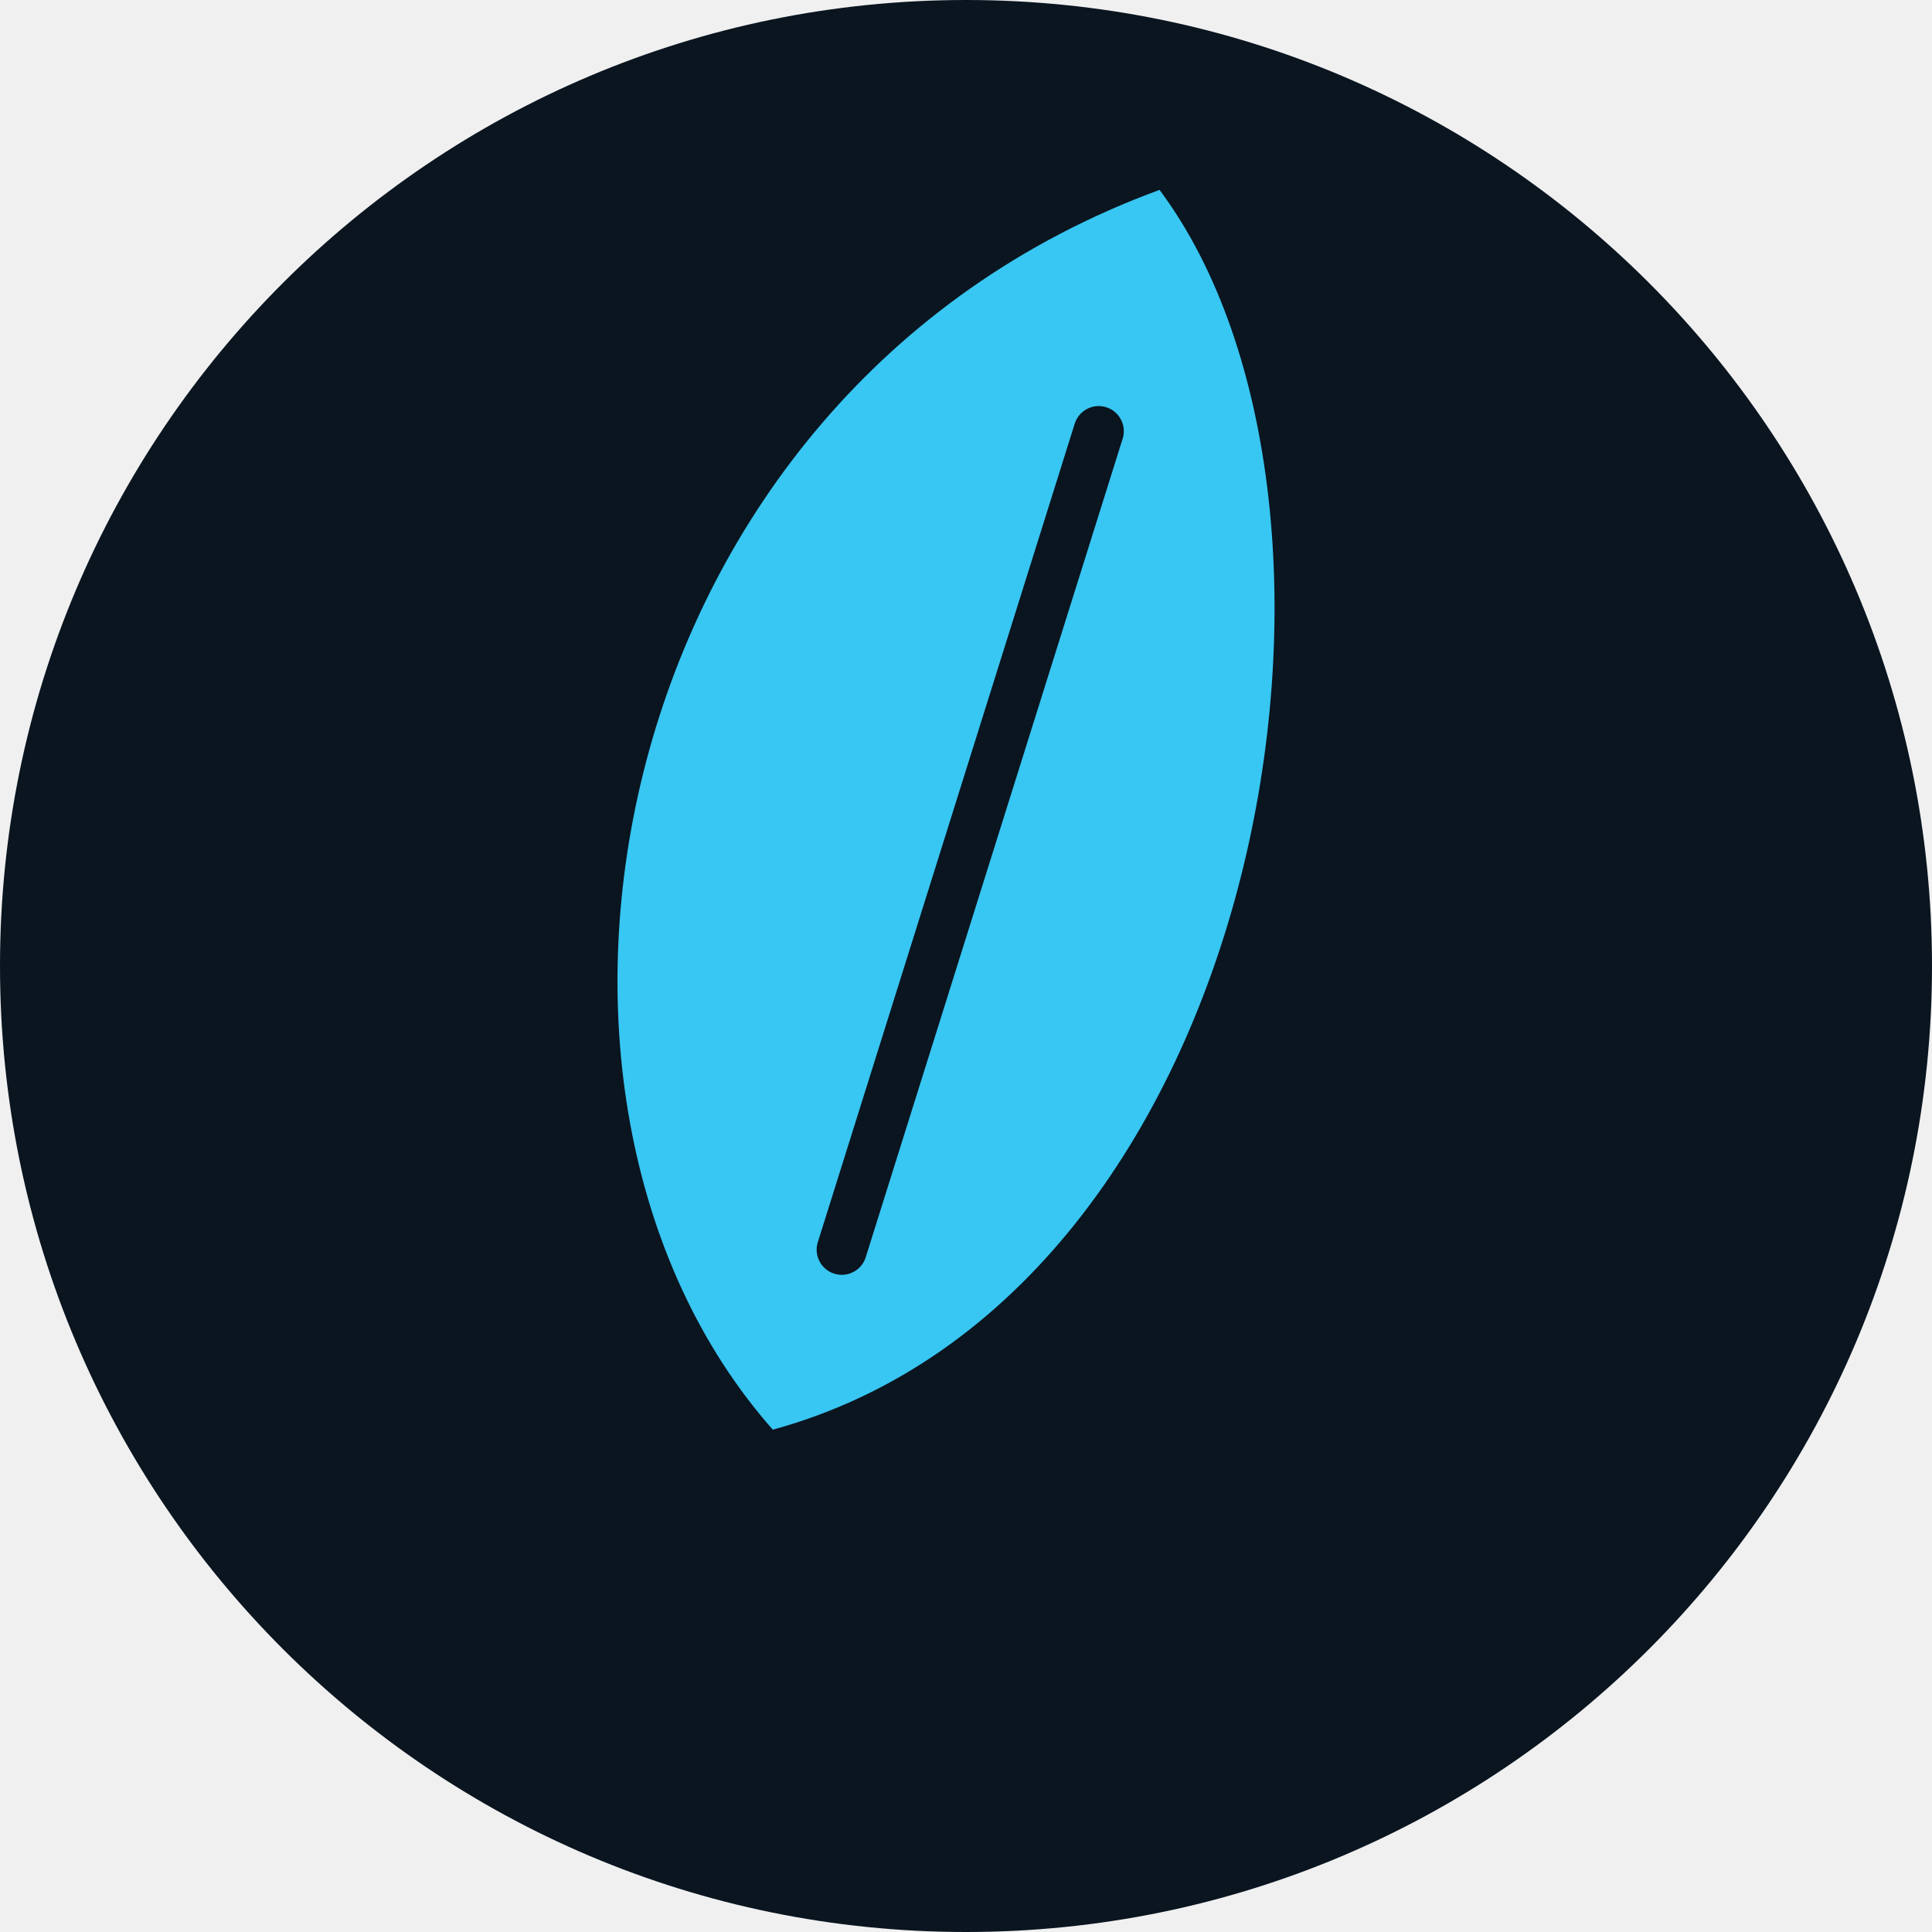
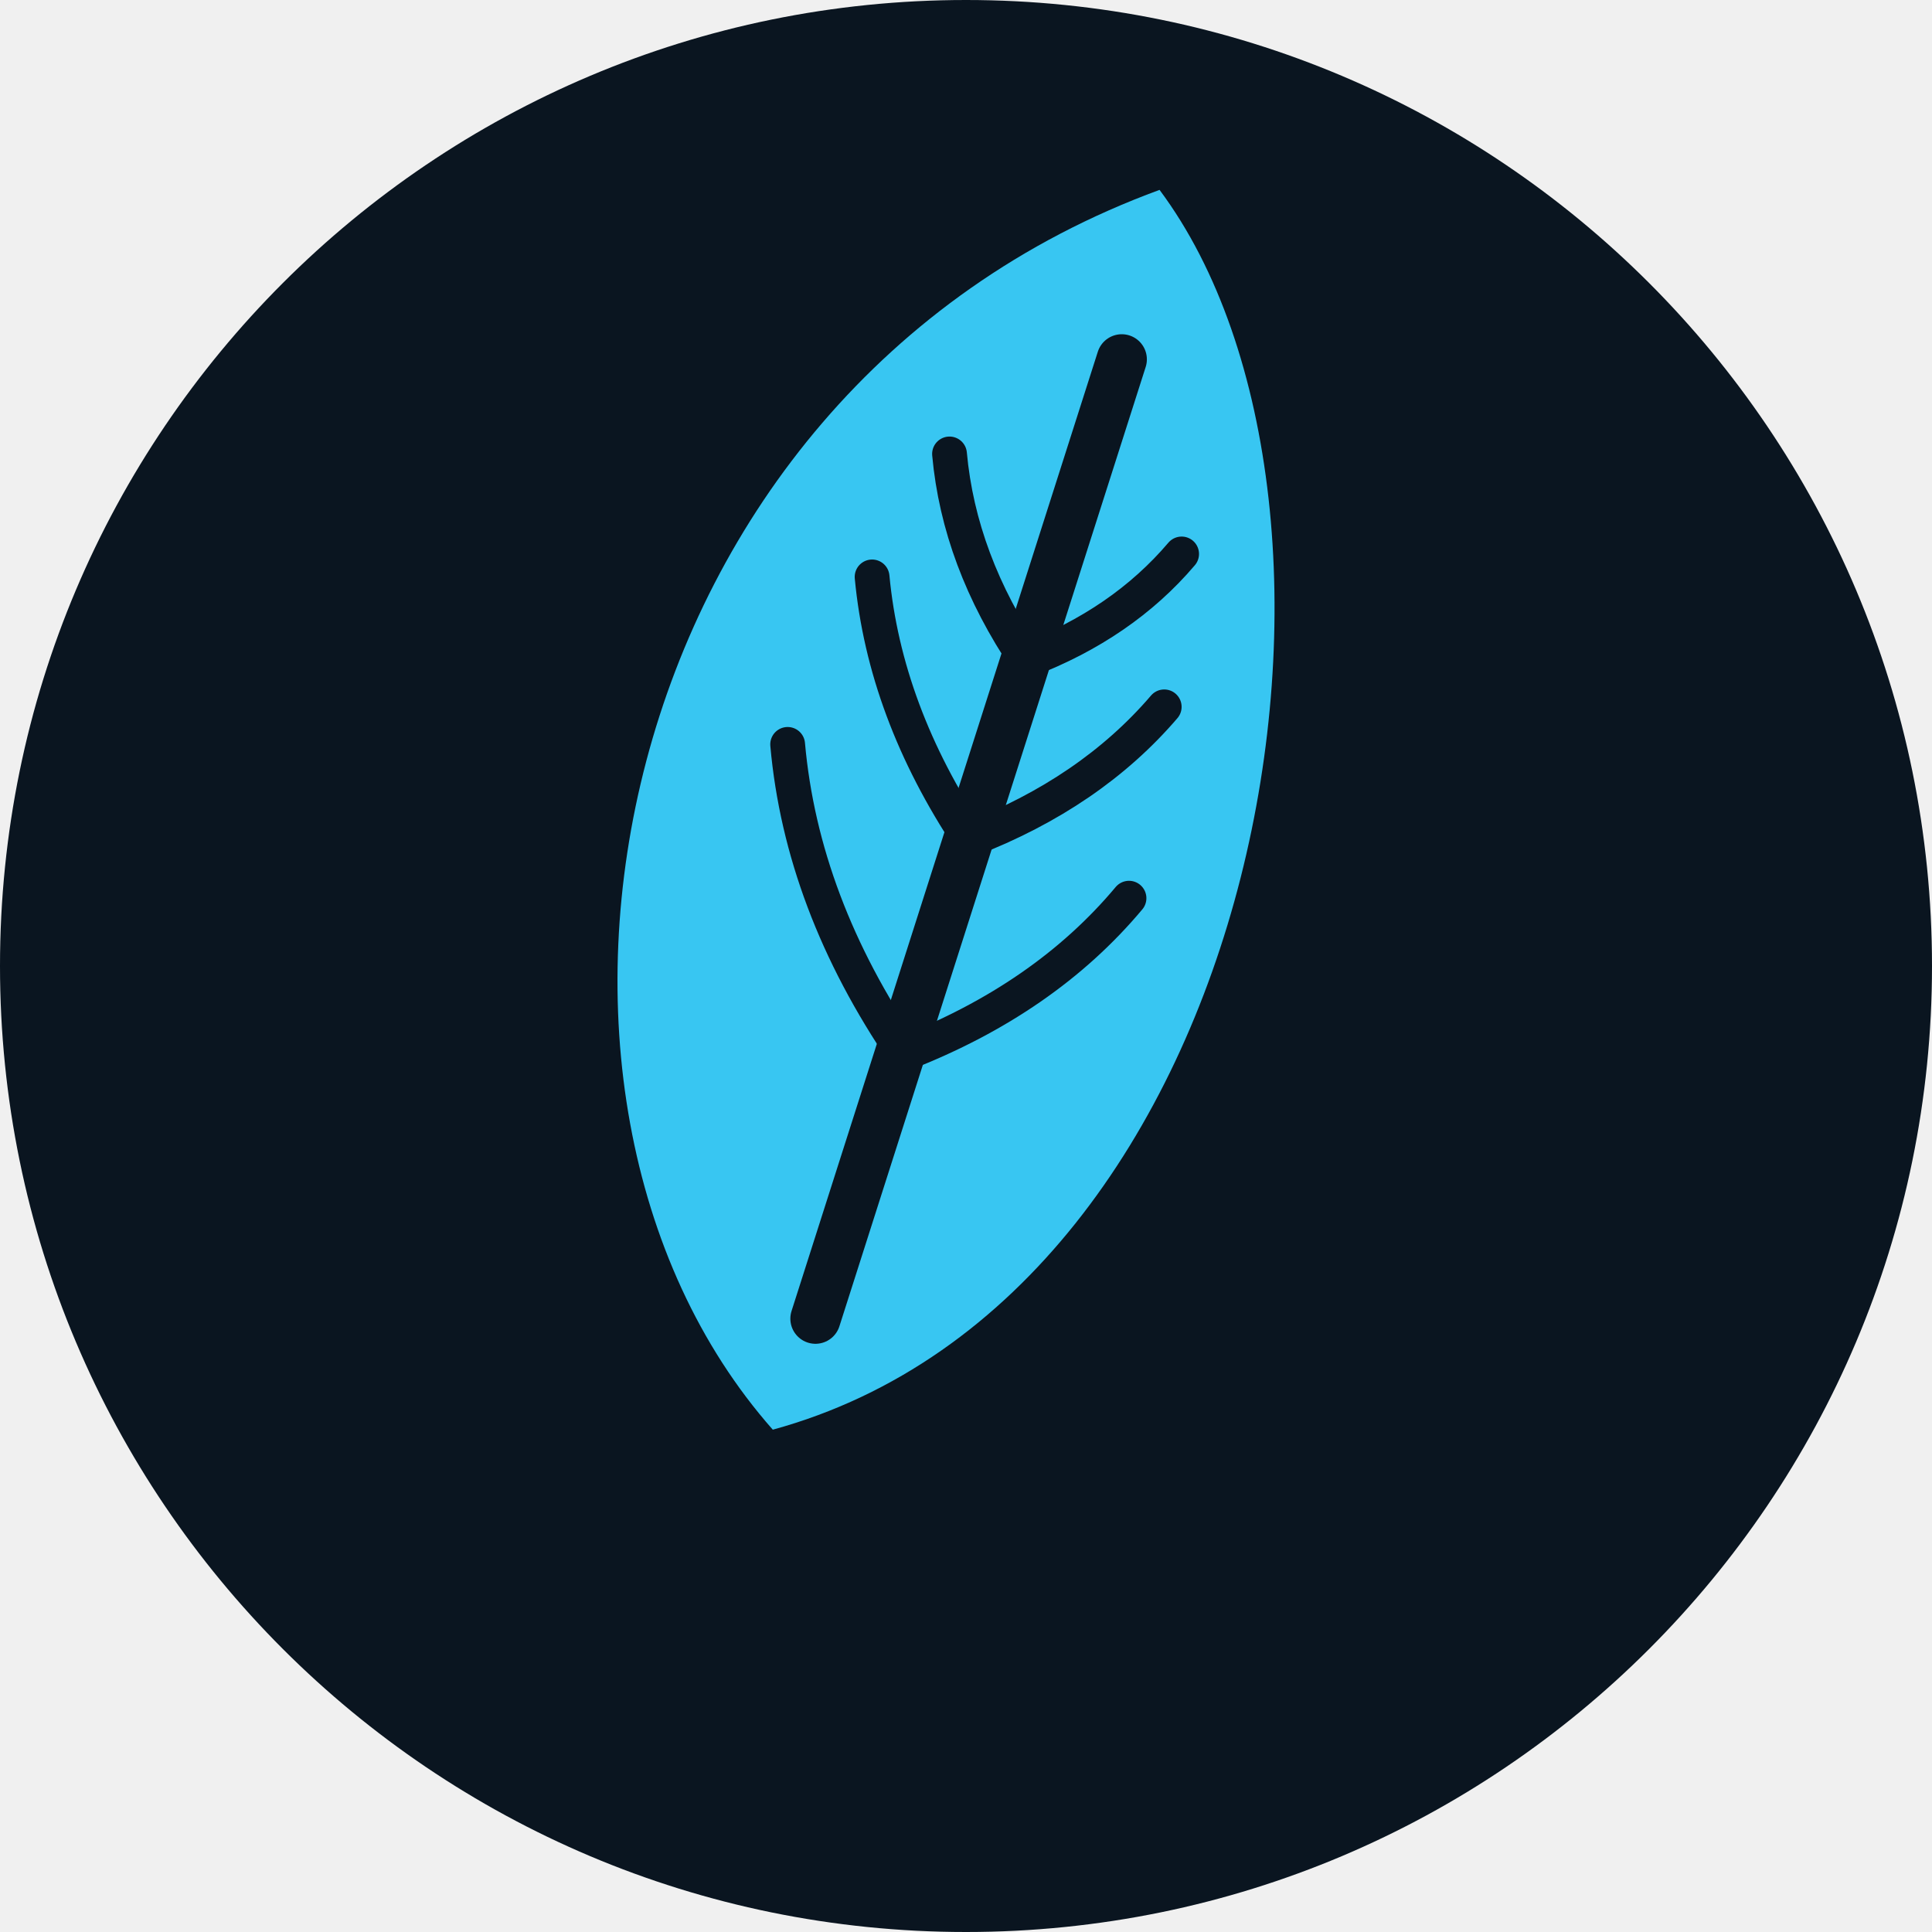
<svg xmlns="http://www.w3.org/2000/svg" viewBox="0 0 100 100">
  <circle cx="50.0" cy="50.0" r="50.0" fill="#0A1520" />
-   <path transform="translate(40.0 74.0) rotate(-22)" d="M0 0 C -7.7 -21.8 11.9 -53.0 42.6 -52.0 C 47.8 -32.2 26.4 3.1 0 0 Z" fill="#38C6F2" />
-   <path transform="translate(40.0 74.0) rotate(-22)" d="M6.8 -7.3 L35.0 -41.6" fill="none" stroke="#0A1520" stroke-width="2.6" stroke-linecap="round" />
+   <g transform="translate(40.0 74.0) rotate(-22)">
+     <mask id="hl-leaf-1" maskUnits="userSpaceOnUse" x="-100" y="-100" width="200" height="200">
+       <rect x="-100" y="-100" width="200" height="200" fill="white" />
+       <g fill="none" stroke="black" stroke-linecap="round">
+         <path d="M4.20 -4.50 L37.50 -44.60" stroke-width="2.60" />
+         <path d="M13.60 -15.50 Q21.40 -15.40 27.40 -18.60 M13.60 -15.50 Q11.60 -24.70 14.00 -32.60 M20.90 -24.50 Q27.60 -24.40 32.80 -27.10 M20.90 -24.50 Q19.30 -32.30 21.30 -39.00 M27.10 -32.00 Q32.40 -31.90 36.60 -34.10 M27.10 -32.00 Q25.80 -38.10 27.40 -43.40" stroke-width="1.80" />
+       </g>
+     </mask>
+     <path d="M0 0 C -7.7 -21.8 11.9 -53.0 42.6 -52.0 C 47.8 -32.2 26.4 3.1 0 0 Z" fill="#38C6F2" mask="url(#hl-leaf-1)" />
+   </g>
</svg>
